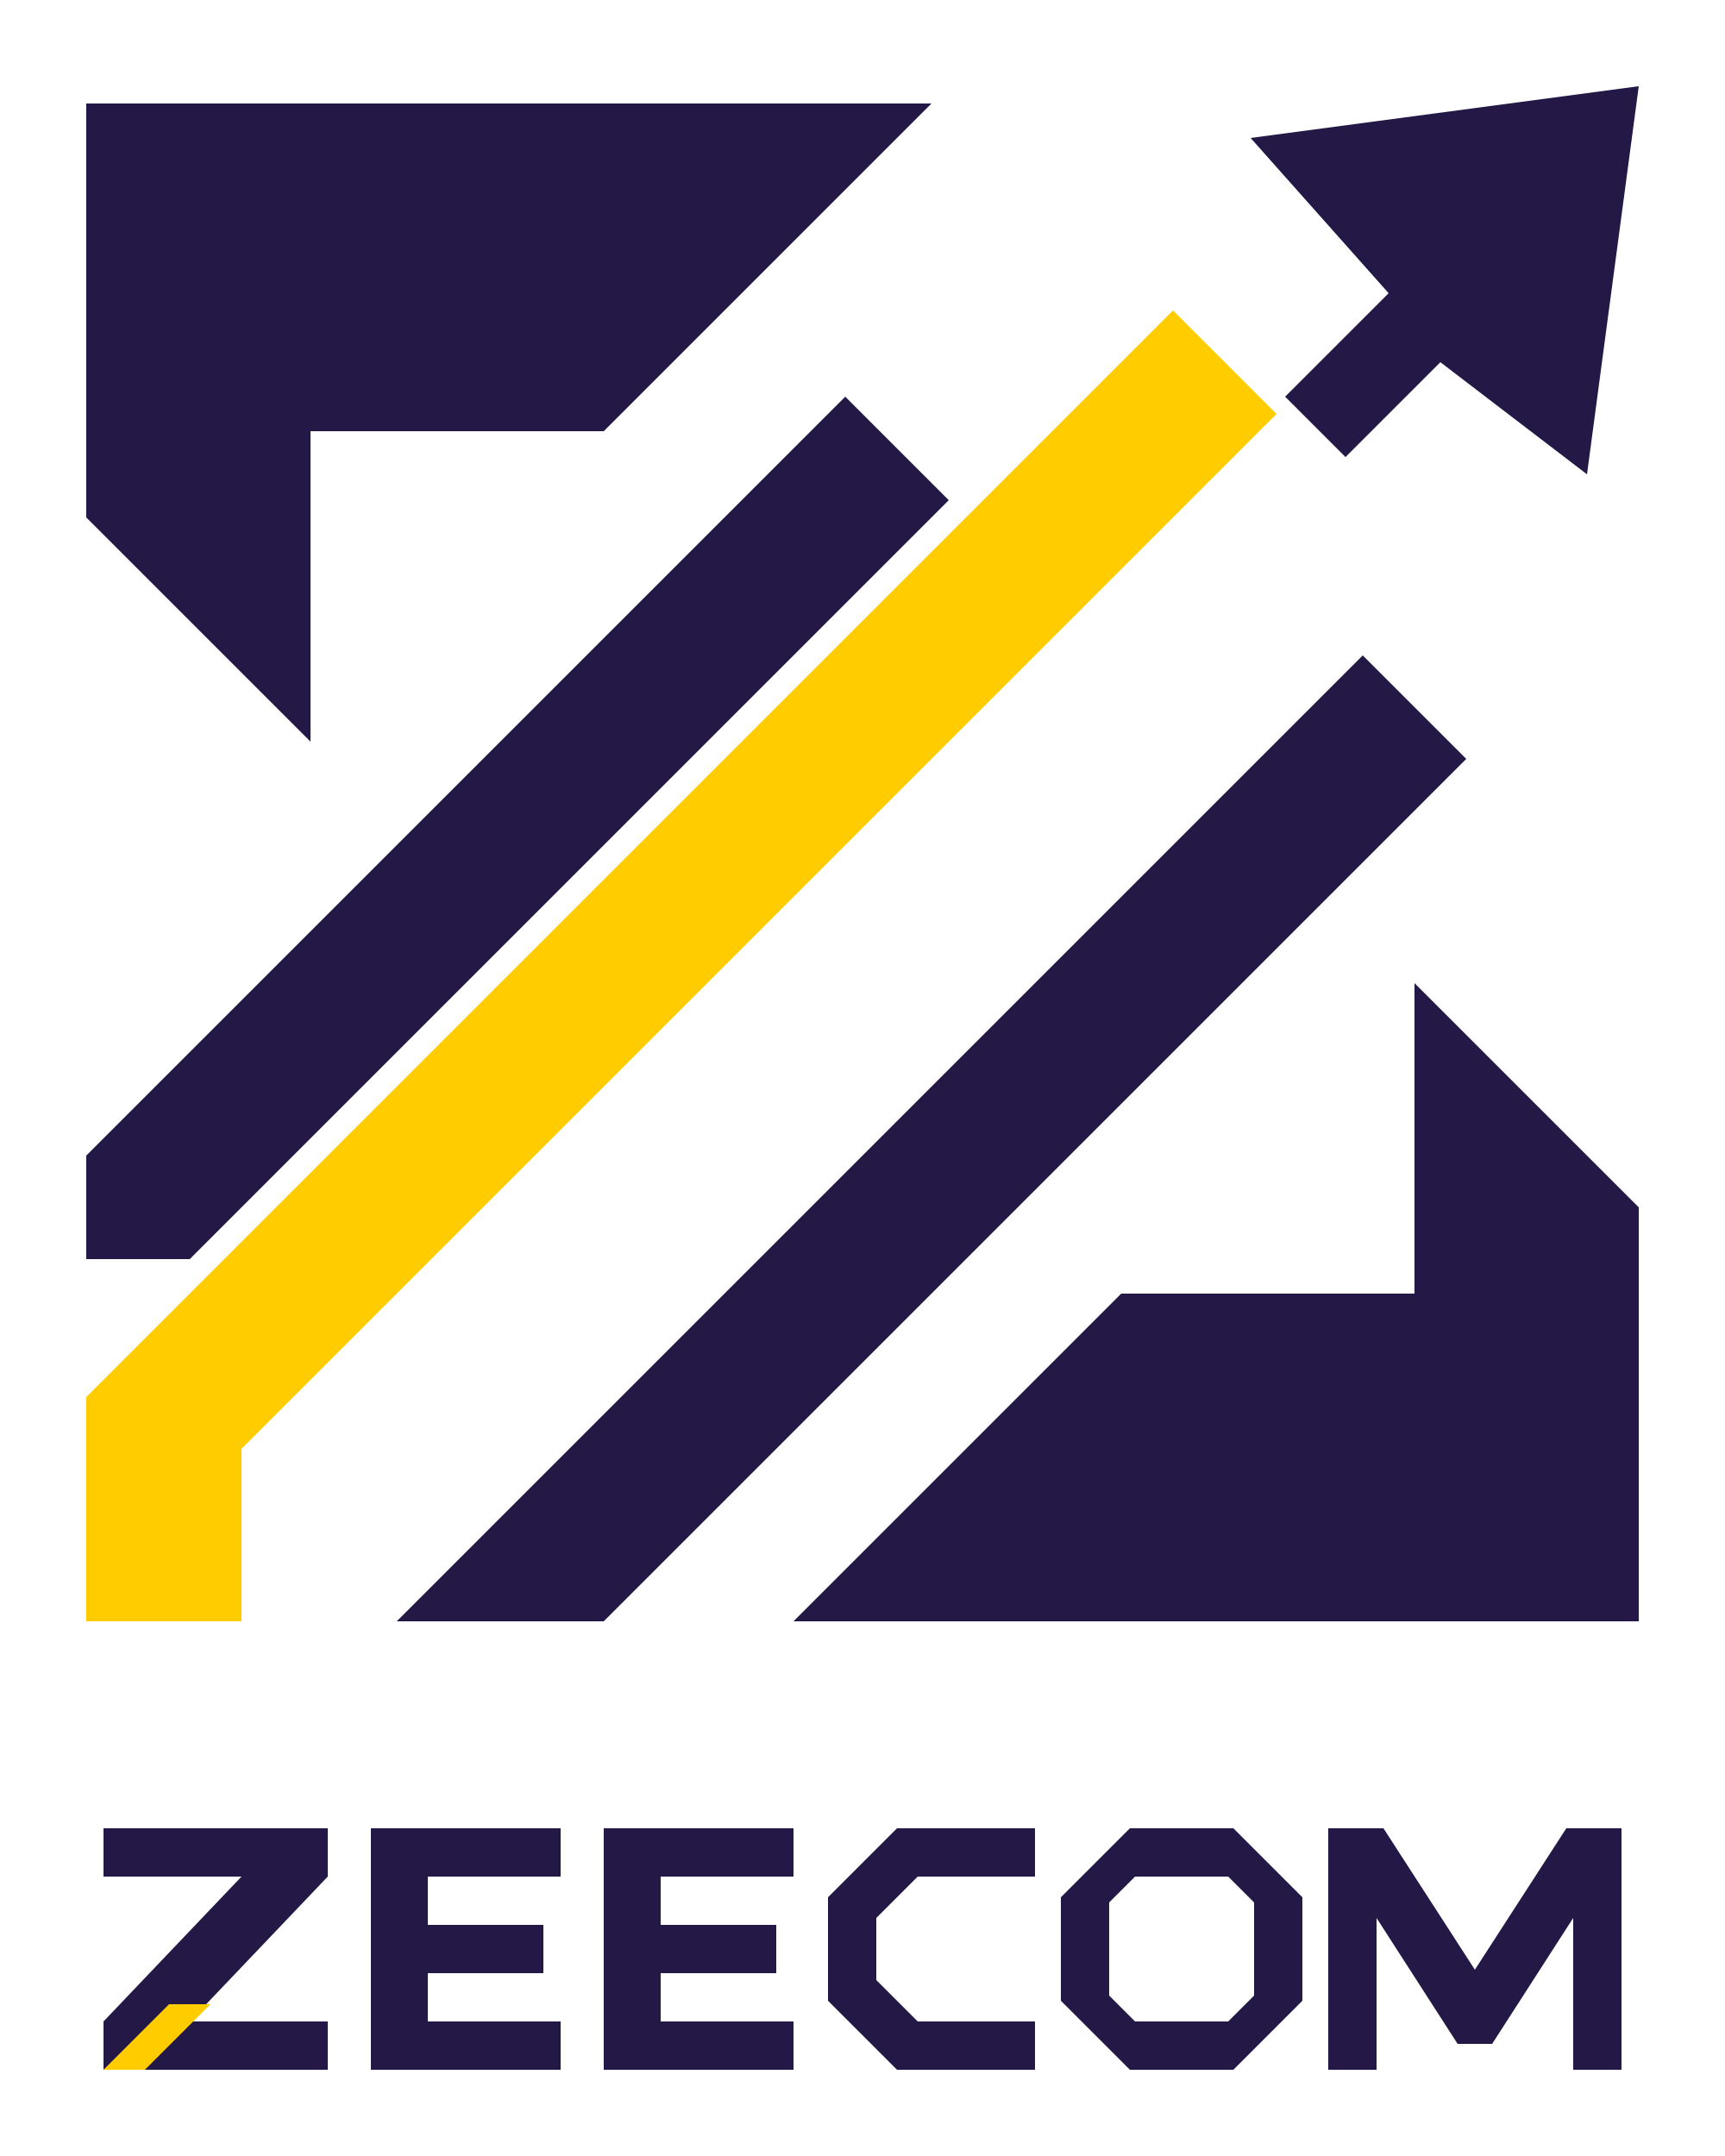
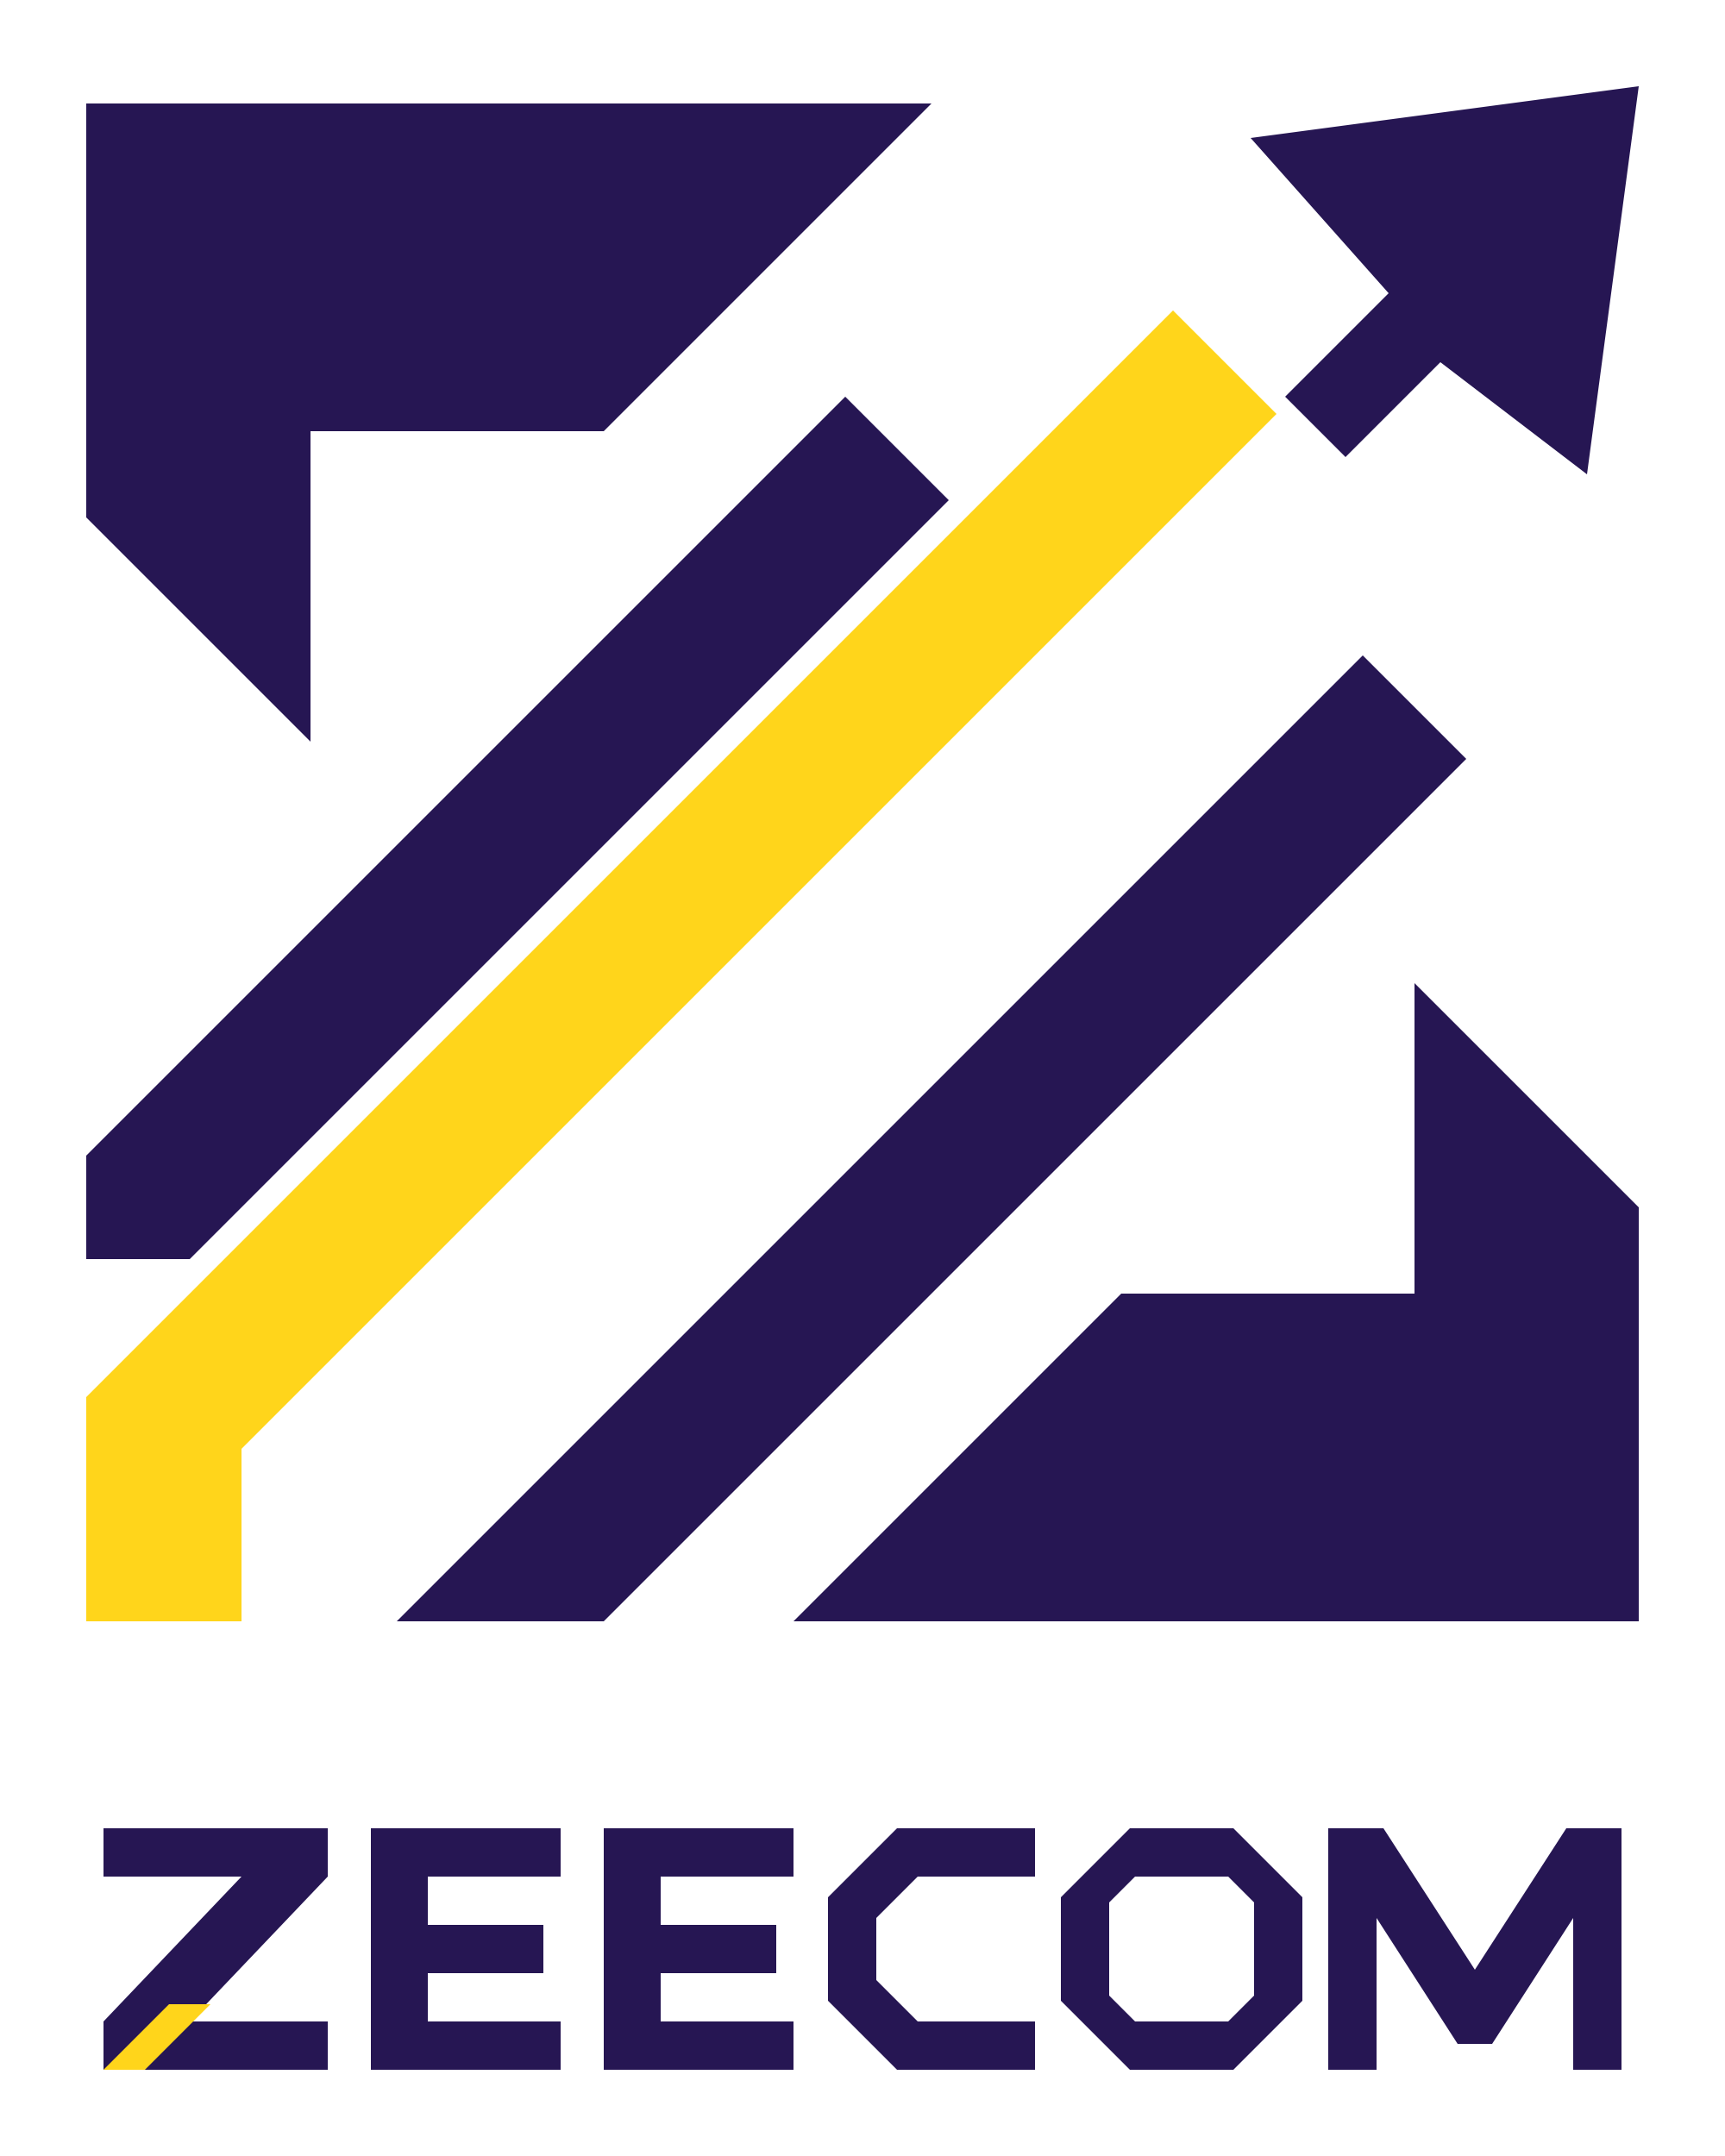
<svg xmlns="http://www.w3.org/2000/svg" viewBox="0 0 1000 1250" fill="none">
  <g id="zeecom-icon">
-     <path d="M 50 60 H 540 L 350 250 H 180 V 430 L 50 300 Z" fill="#231846" />
-     <path d="M 50 670 L 490 230 L 550 290 L 110 730 L 50 730 Z" fill="#231846" />
-     <path d="M 50 810 L 680 180 L 740 240 L 140 840 L 140 940 L 50 940 Z" fill="#FFCC00" />
-     <path d="M 230 940 L 350 940 L 850 440 L 790 380 Z" fill="#231846" />
-     <path d="M 725 80 L 950 50 L 920 275 L 835 210 L 780 265 L 745 230 L 805 170 Z" fill="#231846" />
-     <path d="M 950 940 H 460 L 650 750 H 820 V 570 L 950 700 Z" fill="#231846" />
+     <path d="M 50 60 H 540 L 350 250 H 180 V 430 L 50 300 Z" fill="#261653" />
+     <path d="M 50 670 L 490 230 L 550 290 L 110 730 L 50 730 Z" fill="#261653" />
+     <path d="M 50 810 L 680 180 L 740 240 L 140 840 L 140 940 L 50 940 Z" fill="#FFD51B" />
+     <path d="M 230 940 L 350 940 L 850 440 L 790 380 Z" fill="#261653" />
+     <path d="M 725 80 L 950 50 L 920 275 L 835 210 L 780 265 L 745 230 L 805 170 Z" fill="#261653" />
+     <path d="M 950 940 H 460 L 650 750 H 820 V 570 L 950 700 Z" fill="#261653" />
  </g>
-   <g id="zeecom-wordmark" transform="translate(60, 1060)" fill="#231846">
+   <g id="zeecom-wordmark" transform="translate(60, 1060)" fill="#261653">
    <path d="M 0 0 H 130 V 28 L 50 112 H 130 V 140 H 0 V 112 L 80 28 H 0 Z" />
-     <path d="M 0 140 L 38 102 H 62 L 24 140 Z" fill="#FFCC00" />
+     <path d="M 0 140 L 38 102 H 62 L 24 140 Z" fill="#FFD51B" />
    <path d="M 155 0 H 265 V 28 H 188 V 56 H 255 V 84 H 188 V 112 H 265 V 140 H 155 Z" />
    <path d="M 290 0 H 400 V 28 H 323 V 56 H 390 V 84 H 323 V 112 H 400 V 140 H 290 Z" />
    <path d="M 460 0 H 540 V 28 H 472 L 448 52 V 88 L 472 112 H 540 V 140 H 460 L 420 100 V 40 Z" />
    <path fill-rule="evenodd" clip-rule="evenodd" d="M 595 0 H 655 L 695 40 V 100 L 655 140 H 595 L 555 100 V 40 Z M 598 28 L 583 43 V 97 L 598 112 H 652 L 667 97 V 43 L 652 28 Z" />
    <path d="M 710 0 H 742 L 795 82 L 848 0 H 880 V 140 H 852 V 52 L 805 125 H 785 L 738 52 V 140 H 710 Z" />
  </g>
</svg>
